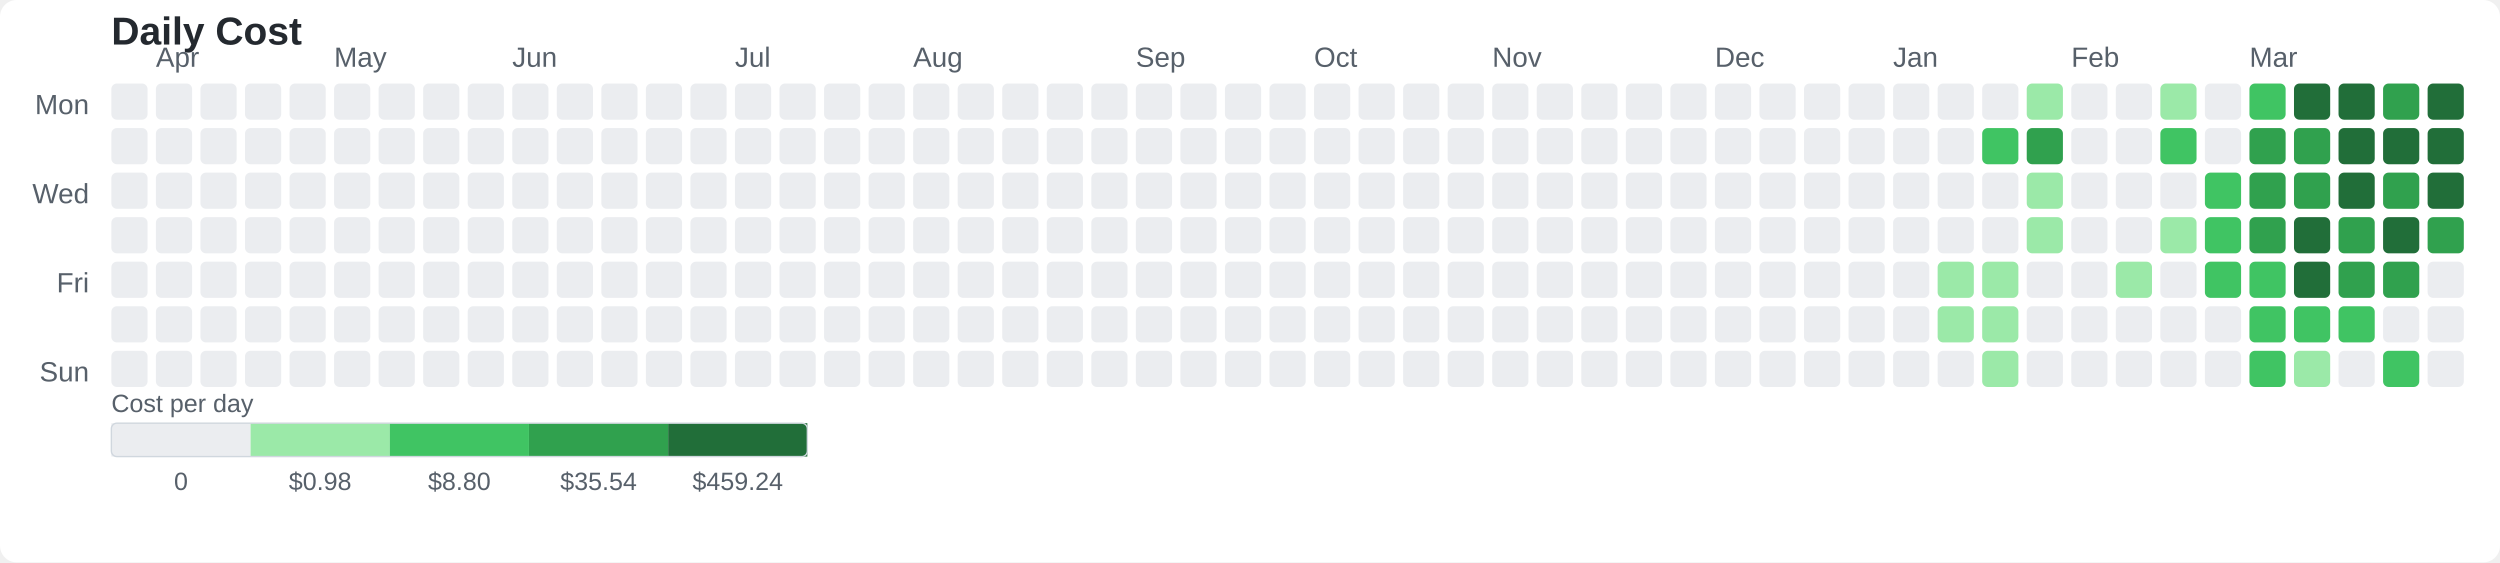
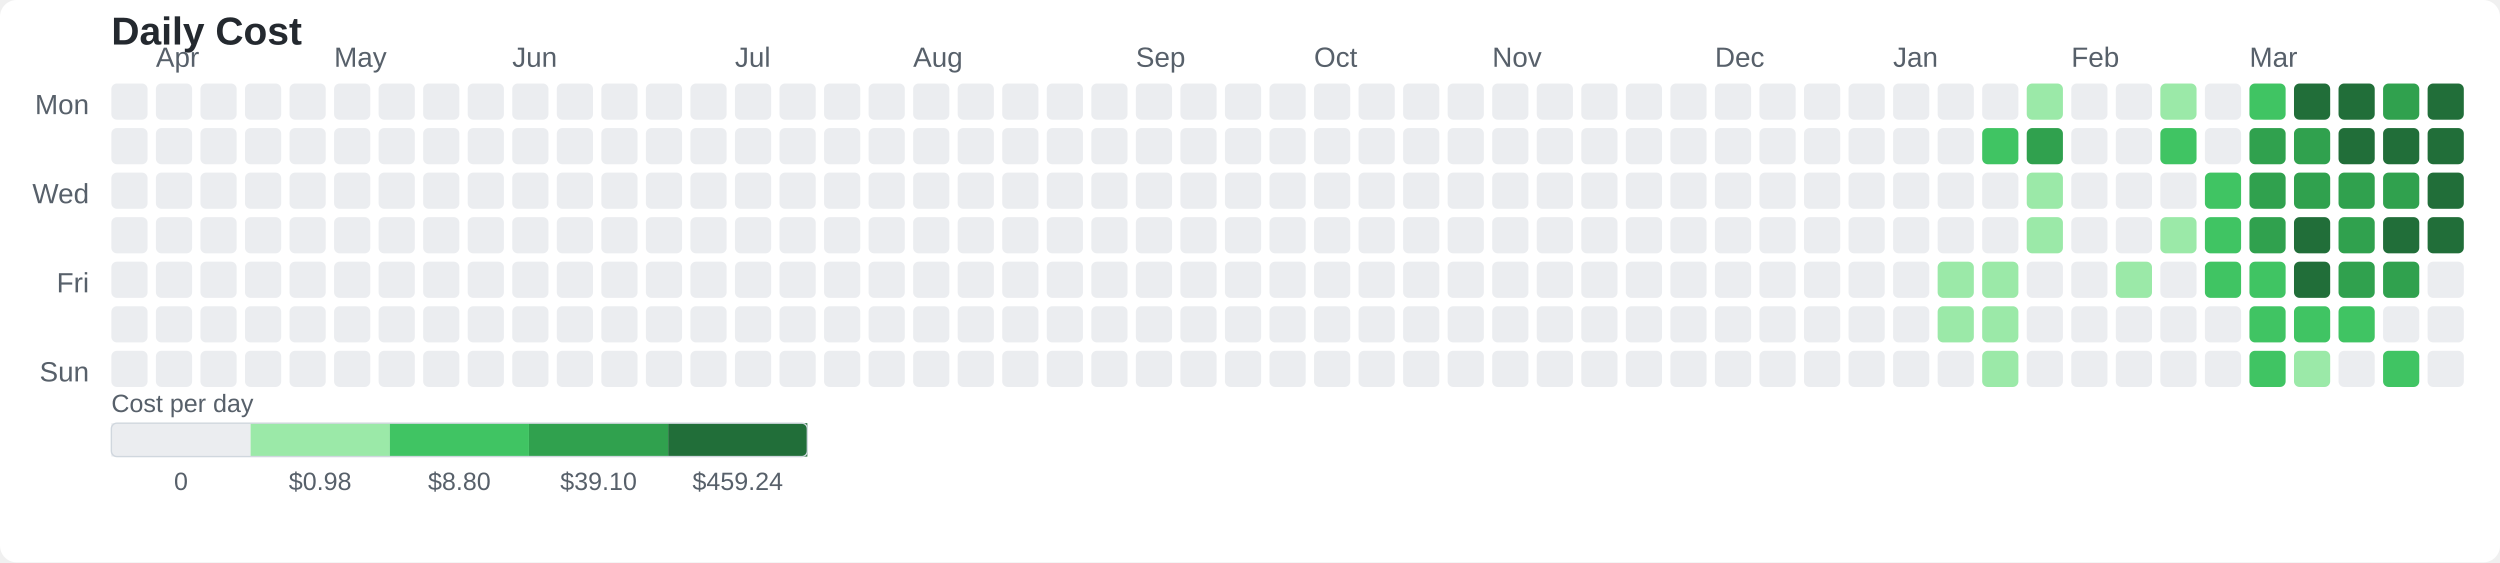
<svg xmlns="http://www.w3.org/2000/svg" width="898" height="202" viewBox="0 0 898 202">
  <rect width="898" height="202" fill="#ffffff" rx="6" />
  <text x="40" y="16" font-family="Arial, sans-serif" font-size="14" fill="#24292f" font-weight="bold">Daily Cost</text>
  <text x="32" y="41" font-family="Arial, sans-serif" font-size="10" fill="#57606a" text-anchor="end">Mon</text>
  <text x="32" y="73" font-family="Arial, sans-serif" font-size="10" fill="#57606a" text-anchor="end">Wed</text>
  <text x="32" y="105" font-family="Arial, sans-serif" font-size="10" fill="#57606a" text-anchor="end">Fri</text>
  <text x="32" y="137" font-family="Arial, sans-serif" font-size="10" fill="#57606a" text-anchor="end">Sun</text>
  <text x="56" y="24" font-family="Arial, sans-serif" font-size="10" fill="#57606a">Apr</text>
  <text x="120" y="24" font-family="Arial, sans-serif" font-size="10" fill="#57606a">May</text>
  <text x="184" y="24" font-family="Arial, sans-serif" font-size="10" fill="#57606a">Jun</text>
  <text x="264" y="24" font-family="Arial, sans-serif" font-size="10" fill="#57606a">Jul</text>
  <text x="328" y="24" font-family="Arial, sans-serif" font-size="10" fill="#57606a">Aug</text>
  <text x="408" y="24" font-family="Arial, sans-serif" font-size="10" fill="#57606a">Sep</text>
  <text x="472" y="24" font-family="Arial, sans-serif" font-size="10" fill="#57606a">Oct</text>
  <text x="536" y="24" font-family="Arial, sans-serif" font-size="10" fill="#57606a">Nov</text>
  <text x="616" y="24" font-family="Arial, sans-serif" font-size="10" fill="#57606a">Dec</text>
  <text x="680" y="24" font-family="Arial, sans-serif" font-size="10" fill="#57606a">Jan</text>
  <text x="744" y="24" font-family="Arial, sans-serif" font-size="10" fill="#57606a">Feb</text>
  <text x="808" y="24" font-family="Arial, sans-serif" font-size="10" fill="#57606a">Mar</text>
  <rect x="40" y="30" width="13" height="13" rx="2" ry="2" fill="#ebedf0" />
  <rect x="40" y="46" width="13" height="13" rx="2" ry="2" fill="#ebedf0" />
  <rect x="40" y="62" width="13" height="13" rx="2" ry="2" fill="#ebedf0" />
  <rect x="40" y="78" width="13" height="13" rx="2" ry="2" fill="#ebedf0">
    </rect>
  <rect x="40" y="94" width="13" height="13" rx="2" ry="2" fill="#ebedf0">
    </rect>
  <rect x="40" y="110" width="13" height="13" rx="2" ry="2" fill="#ebedf0">
    </rect>
  <rect x="40" y="126" width="13" height="13" rx="2" ry="2" fill="#ebedf0">
    </rect>
  <rect x="56" y="30" width="13" height="13" rx="2" ry="2" fill="#ebedf0">
    </rect>
  <rect x="56" y="46" width="13" height="13" rx="2" ry="2" fill="#ebedf0">
    </rect>
  <rect x="56" y="62" width="13" height="13" rx="2" ry="2" fill="#ebedf0">
    </rect>
  <rect x="56" y="78" width="13" height="13" rx="2" ry="2" fill="#ebedf0">
    </rect>
  <rect x="56" y="94" width="13" height="13" rx="2" ry="2" fill="#ebedf0">
    </rect>
  <rect x="56" y="110" width="13" height="13" rx="2" ry="2" fill="#ebedf0">
    </rect>
  <rect x="56" y="126" width="13" height="13" rx="2" ry="2" fill="#ebedf0">
    </rect>
  <rect x="72" y="30" width="13" height="13" rx="2" ry="2" fill="#ebedf0">
    </rect>
  <rect x="72" y="46" width="13" height="13" rx="2" ry="2" fill="#ebedf0">
    </rect>
  <rect x="72" y="62" width="13" height="13" rx="2" ry="2" fill="#ebedf0">
    </rect>
  <rect x="72" y="78" width="13" height="13" rx="2" ry="2" fill="#ebedf0">
    </rect>
  <rect x="72" y="94" width="13" height="13" rx="2" ry="2" fill="#ebedf0">
    </rect>
  <rect x="72" y="110" width="13" height="13" rx="2" ry="2" fill="#ebedf0">
    </rect>
  <rect x="72" y="126" width="13" height="13" rx="2" ry="2" fill="#ebedf0">
    </rect>
  <rect x="88" y="30" width="13" height="13" rx="2" ry="2" fill="#ebedf0">
    </rect>
  <rect x="88" y="46" width="13" height="13" rx="2" ry="2" fill="#ebedf0">
    </rect>
  <rect x="88" y="62" width="13" height="13" rx="2" ry="2" fill="#ebedf0">
    </rect>
  <rect x="88" y="78" width="13" height="13" rx="2" ry="2" fill="#ebedf0">
    </rect>
  <rect x="88" y="94" width="13" height="13" rx="2" ry="2" fill="#ebedf0">
    </rect>
  <rect x="88" y="110" width="13" height="13" rx="2" ry="2" fill="#ebedf0">
    </rect>
  <rect x="88" y="126" width="13" height="13" rx="2" ry="2" fill="#ebedf0">
    </rect>
  <rect x="104" y="30" width="13" height="13" rx="2" ry="2" fill="#ebedf0">
    </rect>
  <rect x="104" y="46" width="13" height="13" rx="2" ry="2" fill="#ebedf0">
    </rect>
  <rect x="104" y="62" width="13" height="13" rx="2" ry="2" fill="#ebedf0">
    </rect>
  <rect x="104" y="78" width="13" height="13" rx="2" ry="2" fill="#ebedf0">
    </rect>
  <rect x="104" y="94" width="13" height="13" rx="2" ry="2" fill="#ebedf0">
    </rect>
  <rect x="104" y="110" width="13" height="13" rx="2" ry="2" fill="#ebedf0">
    </rect>
  <rect x="104" y="126" width="13" height="13" rx="2" ry="2" fill="#ebedf0">
    </rect>
  <rect x="120" y="30" width="13" height="13" rx="2" ry="2" fill="#ebedf0">
    </rect>
  <rect x="120" y="46" width="13" height="13" rx="2" ry="2" fill="#ebedf0">
    </rect>
  <rect x="120" y="62" width="13" height="13" rx="2" ry="2" fill="#ebedf0">
    </rect>
  <rect x="120" y="78" width="13" height="13" rx="2" ry="2" fill="#ebedf0">
    </rect>
  <rect x="120" y="94" width="13" height="13" rx="2" ry="2" fill="#ebedf0">
    </rect>
  <rect x="120" y="110" width="13" height="13" rx="2" ry="2" fill="#ebedf0">
    </rect>
  <rect x="120" y="126" width="13" height="13" rx="2" ry="2" fill="#ebedf0">
    </rect>
  <rect x="136" y="30" width="13" height="13" rx="2" ry="2" fill="#ebedf0">
    </rect>
  <rect x="136" y="46" width="13" height="13" rx="2" ry="2" fill="#ebedf0">
    </rect>
  <rect x="136" y="62" width="13" height="13" rx="2" ry="2" fill="#ebedf0">
    </rect>
  <rect x="136" y="78" width="13" height="13" rx="2" ry="2" fill="#ebedf0">
    </rect>
  <rect x="136" y="94" width="13" height="13" rx="2" ry="2" fill="#ebedf0">
    </rect>
  <rect x="136" y="110" width="13" height="13" rx="2" ry="2" fill="#ebedf0">
    </rect>
  <rect x="136" y="126" width="13" height="13" rx="2" ry="2" fill="#ebedf0">
    </rect>
  <rect x="152" y="30" width="13" height="13" rx="2" ry="2" fill="#ebedf0">
    </rect>
  <rect x="152" y="46" width="13" height="13" rx="2" ry="2" fill="#ebedf0">
    </rect>
  <rect x="152" y="62" width="13" height="13" rx="2" ry="2" fill="#ebedf0">
    </rect>
  <rect x="152" y="78" width="13" height="13" rx="2" ry="2" fill="#ebedf0">
    </rect>
  <rect x="152" y="94" width="13" height="13" rx="2" ry="2" fill="#ebedf0">
    </rect>
  <rect x="152" y="110" width="13" height="13" rx="2" ry="2" fill="#ebedf0">
    </rect>
  <rect x="152" y="126" width="13" height="13" rx="2" ry="2" fill="#ebedf0">
    </rect>
  <rect x="168" y="30" width="13" height="13" rx="2" ry="2" fill="#ebedf0">
    </rect>
  <rect x="168" y="46" width="13" height="13" rx="2" ry="2" fill="#ebedf0">
    </rect>
  <rect x="168" y="62" width="13" height="13" rx="2" ry="2" fill="#ebedf0">
    </rect>
  <rect x="168" y="78" width="13" height="13" rx="2" ry="2" fill="#ebedf0">
    </rect>
  <rect x="168" y="94" width="13" height="13" rx="2" ry="2" fill="#ebedf0">
    </rect>
  <rect x="168" y="110" width="13" height="13" rx="2" ry="2" fill="#ebedf0">
    </rect>
  <rect x="168" y="126" width="13" height="13" rx="2" ry="2" fill="#ebedf0">
    </rect>
  <rect x="184" y="30" width="13" height="13" rx="2" ry="2" fill="#ebedf0">
    </rect>
  <rect x="184" y="46" width="13" height="13" rx="2" ry="2" fill="#ebedf0">
    </rect>
  <rect x="184" y="62" width="13" height="13" rx="2" ry="2" fill="#ebedf0">
    </rect>
  <rect x="184" y="78" width="13" height="13" rx="2" ry="2" fill="#ebedf0">
    </rect>
  <rect x="184" y="94" width="13" height="13" rx="2" ry="2" fill="#ebedf0">
    </rect>
  <rect x="184" y="110" width="13" height="13" rx="2" ry="2" fill="#ebedf0">
    </rect>
  <rect x="184" y="126" width="13" height="13" rx="2" ry="2" fill="#ebedf0">
    </rect>
  <rect x="200" y="30" width="13" height="13" rx="2" ry="2" fill="#ebedf0">
    </rect>
  <rect x="200" y="46" width="13" height="13" rx="2" ry="2" fill="#ebedf0">
    </rect>
  <rect x="200" y="62" width="13" height="13" rx="2" ry="2" fill="#ebedf0">
    </rect>
  <rect x="200" y="78" width="13" height="13" rx="2" ry="2" fill="#ebedf0">
    </rect>
  <rect x="200" y="94" width="13" height="13" rx="2" ry="2" fill="#ebedf0">
    </rect>
  <rect x="200" y="110" width="13" height="13" rx="2" ry="2" fill="#ebedf0">
    </rect>
  <rect x="200" y="126" width="13" height="13" rx="2" ry="2" fill="#ebedf0">
    </rect>
  <rect x="216" y="30" width="13" height="13" rx="2" ry="2" fill="#ebedf0">
    </rect>
  <rect x="216" y="46" width="13" height="13" rx="2" ry="2" fill="#ebedf0">
    </rect>
  <rect x="216" y="62" width="13" height="13" rx="2" ry="2" fill="#ebedf0">
    </rect>
  <rect x="216" y="78" width="13" height="13" rx="2" ry="2" fill="#ebedf0">
    </rect>
  <rect x="216" y="94" width="13" height="13" rx="2" ry="2" fill="#ebedf0">
    </rect>
  <rect x="216" y="110" width="13" height="13" rx="2" ry="2" fill="#ebedf0">
    </rect>
  <rect x="216" y="126" width="13" height="13" rx="2" ry="2" fill="#ebedf0">
    </rect>
  <rect x="232" y="30" width="13" height="13" rx="2" ry="2" fill="#ebedf0">
    </rect>
  <rect x="232" y="46" width="13" height="13" rx="2" ry="2" fill="#ebedf0">
    </rect>
  <rect x="232" y="62" width="13" height="13" rx="2" ry="2" fill="#ebedf0">
    </rect>
  <rect x="232" y="78" width="13" height="13" rx="2" ry="2" fill="#ebedf0">
    </rect>
  <rect x="232" y="94" width="13" height="13" rx="2" ry="2" fill="#ebedf0">
    </rect>
  <rect x="232" y="110" width="13" height="13" rx="2" ry="2" fill="#ebedf0">
    </rect>
  <rect x="232" y="126" width="13" height="13" rx="2" ry="2" fill="#ebedf0">
    </rect>
  <rect x="248" y="30" width="13" height="13" rx="2" ry="2" fill="#ebedf0">
    </rect>
  <rect x="248" y="46" width="13" height="13" rx="2" ry="2" fill="#ebedf0">
    </rect>
  <rect x="248" y="62" width="13" height="13" rx="2" ry="2" fill="#ebedf0">
    </rect>
  <rect x="248" y="78" width="13" height="13" rx="2" ry="2" fill="#ebedf0">
    </rect>
  <rect x="248" y="94" width="13" height="13" rx="2" ry="2" fill="#ebedf0">
    </rect>
  <rect x="248" y="110" width="13" height="13" rx="2" ry="2" fill="#ebedf0">
    </rect>
  <rect x="248" y="126" width="13" height="13" rx="2" ry="2" fill="#ebedf0">
    </rect>
  <rect x="264" y="30" width="13" height="13" rx="2" ry="2" fill="#ebedf0">
    </rect>
  <rect x="264" y="46" width="13" height="13" rx="2" ry="2" fill="#ebedf0">
    </rect>
  <rect x="264" y="62" width="13" height="13" rx="2" ry="2" fill="#ebedf0">
    </rect>
  <rect x="264" y="78" width="13" height="13" rx="2" ry="2" fill="#ebedf0">
    </rect>
  <rect x="264" y="94" width="13" height="13" rx="2" ry="2" fill="#ebedf0">
    </rect>
  <rect x="264" y="110" width="13" height="13" rx="2" ry="2" fill="#ebedf0">
    </rect>
  <rect x="264" y="126" width="13" height="13" rx="2" ry="2" fill="#ebedf0">
    </rect>
  <rect x="280" y="30" width="13" height="13" rx="2" ry="2" fill="#ebedf0">
    </rect>
  <rect x="280" y="46" width="13" height="13" rx="2" ry="2" fill="#ebedf0">
    </rect>
  <rect x="280" y="62" width="13" height="13" rx="2" ry="2" fill="#ebedf0">
    </rect>
  <rect x="280" y="78" width="13" height="13" rx="2" ry="2" fill="#ebedf0">
    </rect>
  <rect x="280" y="94" width="13" height="13" rx="2" ry="2" fill="#ebedf0">
    </rect>
  <rect x="280" y="110" width="13" height="13" rx="2" ry="2" fill="#ebedf0">
    </rect>
  <rect x="280" y="126" width="13" height="13" rx="2" ry="2" fill="#ebedf0">
    </rect>
  <rect x="296" y="30" width="13" height="13" rx="2" ry="2" fill="#ebedf0">
    </rect>
  <rect x="296" y="46" width="13" height="13" rx="2" ry="2" fill="#ebedf0">
    </rect>
  <rect x="296" y="62" width="13" height="13" rx="2" ry="2" fill="#ebedf0">
    </rect>
  <rect x="296" y="78" width="13" height="13" rx="2" ry="2" fill="#ebedf0">
    </rect>
  <rect x="296" y="94" width="13" height="13" rx="2" ry="2" fill="#ebedf0">
    </rect>
  <rect x="296" y="110" width="13" height="13" rx="2" ry="2" fill="#ebedf0">
    </rect>
  <rect x="296" y="126" width="13" height="13" rx="2" ry="2" fill="#ebedf0">
    </rect>
  <rect x="312" y="30" width="13" height="13" rx="2" ry="2" fill="#ebedf0">
    </rect>
  <rect x="312" y="46" width="13" height="13" rx="2" ry="2" fill="#ebedf0">
    </rect>
  <rect x="312" y="62" width="13" height="13" rx="2" ry="2" fill="#ebedf0">
    </rect>
  <rect x="312" y="78" width="13" height="13" rx="2" ry="2" fill="#ebedf0">
    </rect>
  <rect x="312" y="94" width="13" height="13" rx="2" ry="2" fill="#ebedf0">
    </rect>
  <rect x="312" y="110" width="13" height="13" rx="2" ry="2" fill="#ebedf0">
    </rect>
  <rect x="312" y="126" width="13" height="13" rx="2" ry="2" fill="#ebedf0">
    </rect>
  <rect x="328" y="30" width="13" height="13" rx="2" ry="2" fill="#ebedf0">
    </rect>
  <rect x="328" y="46" width="13" height="13" rx="2" ry="2" fill="#ebedf0">
    </rect>
  <rect x="328" y="62" width="13" height="13" rx="2" ry="2" fill="#ebedf0">
    </rect>
  <rect x="328" y="78" width="13" height="13" rx="2" ry="2" fill="#ebedf0">
    </rect>
  <rect x="328" y="94" width="13" height="13" rx="2" ry="2" fill="#ebedf0">
    </rect>
  <rect x="328" y="110" width="13" height="13" rx="2" ry="2" fill="#ebedf0">
    </rect>
  <rect x="328" y="126" width="13" height="13" rx="2" ry="2" fill="#ebedf0">
    </rect>
  <rect x="344" y="30" width="13" height="13" rx="2" ry="2" fill="#ebedf0">
    </rect>
  <rect x="344" y="46" width="13" height="13" rx="2" ry="2" fill="#ebedf0">
    </rect>
  <rect x="344" y="62" width="13" height="13" rx="2" ry="2" fill="#ebedf0">
    </rect>
  <rect x="344" y="78" width="13" height="13" rx="2" ry="2" fill="#ebedf0">
    </rect>
  <rect x="344" y="94" width="13" height="13" rx="2" ry="2" fill="#ebedf0">
    </rect>
  <rect x="344" y="110" width="13" height="13" rx="2" ry="2" fill="#ebedf0">
    </rect>
  <rect x="344" y="126" width="13" height="13" rx="2" ry="2" fill="#ebedf0">
    </rect>
  <rect x="360" y="30" width="13" height="13" rx="2" ry="2" fill="#ebedf0">
    </rect>
  <rect x="360" y="46" width="13" height="13" rx="2" ry="2" fill="#ebedf0">
    </rect>
  <rect x="360" y="62" width="13" height="13" rx="2" ry="2" fill="#ebedf0">
    </rect>
  <rect x="360" y="78" width="13" height="13" rx="2" ry="2" fill="#ebedf0">
    </rect>
  <rect x="360" y="94" width="13" height="13" rx="2" ry="2" fill="#ebedf0">
    </rect>
  <rect x="360" y="110" width="13" height="13" rx="2" ry="2" fill="#ebedf0">
    </rect>
  <rect x="360" y="126" width="13" height="13" rx="2" ry="2" fill="#ebedf0">
    </rect>
  <rect x="376" y="30" width="13" height="13" rx="2" ry="2" fill="#ebedf0">
    </rect>
  <rect x="376" y="46" width="13" height="13" rx="2" ry="2" fill="#ebedf0">
    </rect>
  <rect x="376" y="62" width="13" height="13" rx="2" ry="2" fill="#ebedf0">
    </rect>
  <rect x="376" y="78" width="13" height="13" rx="2" ry="2" fill="#ebedf0">
    </rect>
  <rect x="376" y="94" width="13" height="13" rx="2" ry="2" fill="#ebedf0">
    </rect>
  <rect x="376" y="110" width="13" height="13" rx="2" ry="2" fill="#ebedf0">
    </rect>
  <rect x="376" y="126" width="13" height="13" rx="2" ry="2" fill="#ebedf0">
    </rect>
  <rect x="392" y="30" width="13" height="13" rx="2" ry="2" fill="#ebedf0">
    </rect>
  <rect x="392" y="46" width="13" height="13" rx="2" ry="2" fill="#ebedf0">
    </rect>
  <rect x="392" y="62" width="13" height="13" rx="2" ry="2" fill="#ebedf0">
    </rect>
  <rect x="392" y="78" width="13" height="13" rx="2" ry="2" fill="#ebedf0">
    </rect>
  <rect x="392" y="94" width="13" height="13" rx="2" ry="2" fill="#ebedf0">
    </rect>
  <rect x="392" y="110" width="13" height="13" rx="2" ry="2" fill="#ebedf0">
    </rect>
  <rect x="392" y="126" width="13" height="13" rx="2" ry="2" fill="#ebedf0">
    </rect>
  <rect x="408" y="30" width="13" height="13" rx="2" ry="2" fill="#ebedf0">
    </rect>
  <rect x="408" y="46" width="13" height="13" rx="2" ry="2" fill="#ebedf0">
    </rect>
  <rect x="408" y="62" width="13" height="13" rx="2" ry="2" fill="#ebedf0">
    </rect>
  <rect x="408" y="78" width="13" height="13" rx="2" ry="2" fill="#ebedf0">
    </rect>
  <rect x="408" y="94" width="13" height="13" rx="2" ry="2" fill="#ebedf0">
    </rect>
  <rect x="408" y="110" width="13" height="13" rx="2" ry="2" fill="#ebedf0">
    </rect>
  <rect x="408" y="126" width="13" height="13" rx="2" ry="2" fill="#ebedf0">
    </rect>
  <rect x="424" y="30" width="13" height="13" rx="2" ry="2" fill="#ebedf0">
    </rect>
  <rect x="424" y="46" width="13" height="13" rx="2" ry="2" fill="#ebedf0">
    </rect>
  <rect x="424" y="62" width="13" height="13" rx="2" ry="2" fill="#ebedf0">
    </rect>
  <rect x="424" y="78" width="13" height="13" rx="2" ry="2" fill="#ebedf0">
    </rect>
  <rect x="424" y="94" width="13" height="13" rx="2" ry="2" fill="#ebedf0">
    </rect>
  <rect x="424" y="110" width="13" height="13" rx="2" ry="2" fill="#ebedf0">
    </rect>
  <rect x="424" y="126" width="13" height="13" rx="2" ry="2" fill="#ebedf0">
    </rect>
  <rect x="440" y="30" width="13" height="13" rx="2" ry="2" fill="#ebedf0">
    </rect>
  <rect x="440" y="46" width="13" height="13" rx="2" ry="2" fill="#ebedf0">
    </rect>
  <rect x="440" y="62" width="13" height="13" rx="2" ry="2" fill="#ebedf0">
    </rect>
  <rect x="440" y="78" width="13" height="13" rx="2" ry="2" fill="#ebedf0">
    </rect>
  <rect x="440" y="94" width="13" height="13" rx="2" ry="2" fill="#ebedf0">
    </rect>
  <rect x="440" y="110" width="13" height="13" rx="2" ry="2" fill="#ebedf0">
    </rect>
  <rect x="440" y="126" width="13" height="13" rx="2" ry="2" fill="#ebedf0">
    </rect>
  <rect x="456" y="30" width="13" height="13" rx="2" ry="2" fill="#ebedf0">
    </rect>
  <rect x="456" y="46" width="13" height="13" rx="2" ry="2" fill="#ebedf0">
    </rect>
  <rect x="456" y="62" width="13" height="13" rx="2" ry="2" fill="#ebedf0">
    </rect>
  <rect x="456" y="78" width="13" height="13" rx="2" ry="2" fill="#ebedf0">
    </rect>
  <rect x="456" y="94" width="13" height="13" rx="2" ry="2" fill="#ebedf0">
    </rect>
  <rect x="456" y="110" width="13" height="13" rx="2" ry="2" fill="#ebedf0">
    </rect>
  <rect x="456" y="126" width="13" height="13" rx="2" ry="2" fill="#ebedf0">
    </rect>
  <rect x="472" y="30" width="13" height="13" rx="2" ry="2" fill="#ebedf0">
    </rect>
  <rect x="472" y="46" width="13" height="13" rx="2" ry="2" fill="#ebedf0">
    </rect>
  <rect x="472" y="62" width="13" height="13" rx="2" ry="2" fill="#ebedf0">
    </rect>
  <rect x="472" y="78" width="13" height="13" rx="2" ry="2" fill="#ebedf0">
    </rect>
  <rect x="472" y="94" width="13" height="13" rx="2" ry="2" fill="#ebedf0">
    </rect>
  <rect x="472" y="110" width="13" height="13" rx="2" ry="2" fill="#ebedf0">
    </rect>
  <rect x="472" y="126" width="13" height="13" rx="2" ry="2" fill="#ebedf0">
    </rect>
  <rect x="488" y="30" width="13" height="13" rx="2" ry="2" fill="#ebedf0">
    </rect>
  <rect x="488" y="46" width="13" height="13" rx="2" ry="2" fill="#ebedf0">
    </rect>
  <rect x="488" y="62" width="13" height="13" rx="2" ry="2" fill="#ebedf0">
    </rect>
  <rect x="488" y="78" width="13" height="13" rx="2" ry="2" fill="#ebedf0">
    </rect>
  <rect x="488" y="94" width="13" height="13" rx="2" ry="2" fill="#ebedf0">
    </rect>
  <rect x="488" y="110" width="13" height="13" rx="2" ry="2" fill="#ebedf0">
    </rect>
  <rect x="488" y="126" width="13" height="13" rx="2" ry="2" fill="#ebedf0">
    </rect>
  <rect x="504" y="30" width="13" height="13" rx="2" ry="2" fill="#ebedf0">
    </rect>
  <rect x="504" y="46" width="13" height="13" rx="2" ry="2" fill="#ebedf0">
    </rect>
  <rect x="504" y="62" width="13" height="13" rx="2" ry="2" fill="#ebedf0">
    </rect>
  <rect x="504" y="78" width="13" height="13" rx="2" ry="2" fill="#ebedf0">
    </rect>
  <rect x="504" y="94" width="13" height="13" rx="2" ry="2" fill="#ebedf0">
    </rect>
  <rect x="504" y="110" width="13" height="13" rx="2" ry="2" fill="#ebedf0">
    </rect>
  <rect x="504" y="126" width="13" height="13" rx="2" ry="2" fill="#ebedf0">
    </rect>
  <rect x="520" y="30" width="13" height="13" rx="2" ry="2" fill="#ebedf0">
    </rect>
  <rect x="520" y="46" width="13" height="13" rx="2" ry="2" fill="#ebedf0">
    </rect>
  <rect x="520" y="62" width="13" height="13" rx="2" ry="2" fill="#ebedf0">
    </rect>
  <rect x="520" y="78" width="13" height="13" rx="2" ry="2" fill="#ebedf0">
    </rect>
  <rect x="520" y="94" width="13" height="13" rx="2" ry="2" fill="#ebedf0">
    </rect>
  <rect x="520" y="110" width="13" height="13" rx="2" ry="2" fill="#ebedf0">
    </rect>
  <rect x="520" y="126" width="13" height="13" rx="2" ry="2" fill="#ebedf0">
    </rect>
  <rect x="536" y="30" width="13" height="13" rx="2" ry="2" fill="#ebedf0">
    </rect>
  <rect x="536" y="46" width="13" height="13" rx="2" ry="2" fill="#ebedf0">
    </rect>
  <rect x="536" y="62" width="13" height="13" rx="2" ry="2" fill="#ebedf0">
    </rect>
  <rect x="536" y="78" width="13" height="13" rx="2" ry="2" fill="#ebedf0">
    </rect>
  <rect x="536" y="94" width="13" height="13" rx="2" ry="2" fill="#ebedf0">
    </rect>
  <rect x="536" y="110" width="13" height="13" rx="2" ry="2" fill="#ebedf0">
    </rect>
  <rect x="536" y="126" width="13" height="13" rx="2" ry="2" fill="#ebedf0">
    </rect>
  <rect x="552" y="30" width="13" height="13" rx="2" ry="2" fill="#ebedf0">
    </rect>
  <rect x="552" y="46" width="13" height="13" rx="2" ry="2" fill="#ebedf0">
    </rect>
  <rect x="552" y="62" width="13" height="13" rx="2" ry="2" fill="#ebedf0">
    </rect>
  <rect x="552" y="78" width="13" height="13" rx="2" ry="2" fill="#ebedf0">
    </rect>
  <rect x="552" y="94" width="13" height="13" rx="2" ry="2" fill="#ebedf0">
    </rect>
  <rect x="552" y="110" width="13" height="13" rx="2" ry="2" fill="#ebedf0">
    </rect>
  <rect x="552" y="126" width="13" height="13" rx="2" ry="2" fill="#ebedf0">
    </rect>
  <rect x="568" y="30" width="13" height="13" rx="2" ry="2" fill="#ebedf0">
    </rect>
  <rect x="568" y="46" width="13" height="13" rx="2" ry="2" fill="#ebedf0">
    </rect>
  <rect x="568" y="62" width="13" height="13" rx="2" ry="2" fill="#ebedf0">
    </rect>
  <rect x="568" y="78" width="13" height="13" rx="2" ry="2" fill="#ebedf0">
    </rect>
  <rect x="568" y="94" width="13" height="13" rx="2" ry="2" fill="#ebedf0">
    </rect>
  <rect x="568" y="110" width="13" height="13" rx="2" ry="2" fill="#ebedf0">
    </rect>
  <rect x="568" y="126" width="13" height="13" rx="2" ry="2" fill="#ebedf0">
    </rect>
  <rect x="584" y="30" width="13" height="13" rx="2" ry="2" fill="#ebedf0">
    </rect>
  <rect x="584" y="46" width="13" height="13" rx="2" ry="2" fill="#ebedf0">
    </rect>
  <rect x="584" y="62" width="13" height="13" rx="2" ry="2" fill="#ebedf0">
    </rect>
  <rect x="584" y="78" width="13" height="13" rx="2" ry="2" fill="#ebedf0">
    </rect>
  <rect x="584" y="94" width="13" height="13" rx="2" ry="2" fill="#ebedf0">
    </rect>
  <rect x="584" y="110" width="13" height="13" rx="2" ry="2" fill="#ebedf0">
    </rect>
  <rect x="584" y="126" width="13" height="13" rx="2" ry="2" fill="#ebedf0">
    </rect>
  <rect x="600" y="30" width="13" height="13" rx="2" ry="2" fill="#ebedf0">
    </rect>
  <rect x="600" y="46" width="13" height="13" rx="2" ry="2" fill="#ebedf0">
    </rect>
  <rect x="600" y="62" width="13" height="13" rx="2" ry="2" fill="#ebedf0">
    </rect>
  <rect x="600" y="78" width="13" height="13" rx="2" ry="2" fill="#ebedf0">
    </rect>
  <rect x="600" y="94" width="13" height="13" rx="2" ry="2" fill="#ebedf0">
    </rect>
  <rect x="600" y="110" width="13" height="13" rx="2" ry="2" fill="#ebedf0">
    </rect>
  <rect x="600" y="126" width="13" height="13" rx="2" ry="2" fill="#ebedf0">
    </rect>
  <rect x="616" y="30" width="13" height="13" rx="2" ry="2" fill="#ebedf0">
    </rect>
  <rect x="616" y="46" width="13" height="13" rx="2" ry="2" fill="#ebedf0">
    </rect>
  <rect x="616" y="62" width="13" height="13" rx="2" ry="2" fill="#ebedf0">
    </rect>
  <rect x="616" y="78" width="13" height="13" rx="2" ry="2" fill="#ebedf0">
    </rect>
  <rect x="616" y="94" width="13" height="13" rx="2" ry="2" fill="#ebedf0">
    </rect>
  <rect x="616" y="110" width="13" height="13" rx="2" ry="2" fill="#ebedf0">
    </rect>
  <rect x="616" y="126" width="13" height="13" rx="2" ry="2" fill="#ebedf0">
    </rect>
  <rect x="632" y="30" width="13" height="13" rx="2" ry="2" fill="#ebedf0">
    </rect>
  <rect x="632" y="46" width="13" height="13" rx="2" ry="2" fill="#ebedf0">
    </rect>
  <rect x="632" y="62" width="13" height="13" rx="2" ry="2" fill="#ebedf0">
    </rect>
  <rect x="632" y="78" width="13" height="13" rx="2" ry="2" fill="#ebedf0">
    </rect>
  <rect x="632" y="94" width="13" height="13" rx="2" ry="2" fill="#ebedf0">
    </rect>
  <rect x="632" y="110" width="13" height="13" rx="2" ry="2" fill="#ebedf0">
    </rect>
  <rect x="632" y="126" width="13" height="13" rx="2" ry="2" fill="#ebedf0">
    </rect>
  <rect x="648" y="30" width="13" height="13" rx="2" ry="2" fill="#ebedf0">
    </rect>
  <rect x="648" y="46" width="13" height="13" rx="2" ry="2" fill="#ebedf0">
    </rect>
  <rect x="648" y="62" width="13" height="13" rx="2" ry="2" fill="#ebedf0">
    </rect>
  <rect x="648" y="78" width="13" height="13" rx="2" ry="2" fill="#ebedf0">
    </rect>
  <rect x="648" y="94" width="13" height="13" rx="2" ry="2" fill="#ebedf0">
    </rect>
  <rect x="648" y="110" width="13" height="13" rx="2" ry="2" fill="#ebedf0">
    </rect>
  <rect x="648" y="126" width="13" height="13" rx="2" ry="2" fill="#ebedf0">
    </rect>
  <rect x="664" y="30" width="13" height="13" rx="2" ry="2" fill="#ebedf0">
    </rect>
  <rect x="664" y="46" width="13" height="13" rx="2" ry="2" fill="#ebedf0">
    </rect>
  <rect x="664" y="62" width="13" height="13" rx="2" ry="2" fill="#ebedf0">
    </rect>
  <rect x="664" y="78" width="13" height="13" rx="2" ry="2" fill="#ebedf0">
    </rect>
  <rect x="664" y="94" width="13" height="13" rx="2" ry="2" fill="#ebedf0">
    </rect>
  <rect x="664" y="110" width="13" height="13" rx="2" ry="2" fill="#ebedf0">
    </rect>
  <rect x="664" y="126" width="13" height="13" rx="2" ry="2" fill="#ebedf0">
    </rect>
  <rect x="680" y="30" width="13" height="13" rx="2" ry="2" fill="#ebedf0">
    </rect>
  <rect x="680" y="46" width="13" height="13" rx="2" ry="2" fill="#ebedf0">
    </rect>
  <rect x="680" y="62" width="13" height="13" rx="2" ry="2" fill="#ebedf0">
    </rect>
  <rect x="680" y="78" width="13" height="13" rx="2" ry="2" fill="#ebedf0">
    </rect>
  <rect x="680" y="94" width="13" height="13" rx="2" ry="2" fill="#ebedf0">
    </rect>
  <rect x="680" y="110" width="13" height="13" rx="2" ry="2" fill="#ebedf0">
    </rect>
  <rect x="680" y="126" width="13" height="13" rx="2" ry="2" fill="#ebedf0">
    </rect>
  <rect x="696" y="30" width="13" height="13" rx="2" ry="2" fill="#ebedf0">
    </rect>
  <rect x="696" y="46" width="13" height="13" rx="2" ry="2" fill="#ebedf0">
    </rect>
  <rect x="696" y="62" width="13" height="13" rx="2" ry="2" fill="#ebedf0">
    </rect>
  <rect x="696" y="78" width="13" height="13" rx="2" ry="2" fill="#ebedf0">
    </rect>
  <rect x="696" y="94" width="13" height="13" rx="2" ry="2" fill="#9be9a8">
    </rect>
  <rect x="696" y="110" width="13" height="13" rx="2" ry="2" fill="#9be9a8">
    </rect>
  <rect x="696" y="126" width="13" height="13" rx="2" ry="2" fill="#ebedf0">
    </rect>
  <rect x="712" y="30" width="13" height="13" rx="2" ry="2" fill="#ebedf0">
    </rect>
  <rect x="712" y="46" width="13" height="13" rx="2" ry="2" fill="#40c463">
    </rect>
  <rect x="712" y="62" width="13" height="13" rx="2" ry="2" fill="#ebedf0">
    </rect>
  <rect x="712" y="78" width="13" height="13" rx="2" ry="2" fill="#ebedf0">
    </rect>
  <rect x="712" y="94" width="13" height="13" rx="2" ry="2" fill="#9be9a8">
    </rect>
  <rect x="712" y="110" width="13" height="13" rx="2" ry="2" fill="#9be9a8">
    </rect>
  <rect x="712" y="126" width="13" height="13" rx="2" ry="2" fill="#9be9a8">
    </rect>
  <rect x="728" y="30" width="13" height="13" rx="2" ry="2" fill="#9be9a8">
    </rect>
  <rect x="728" y="46" width="13" height="13" rx="2" ry="2" fill="#30a14e">
    </rect>
  <rect x="728" y="62" width="13" height="13" rx="2" ry="2" fill="#9be9a8">
    </rect>
  <rect x="728" y="78" width="13" height="13" rx="2" ry="2" fill="#9be9a8">
    </rect>
  <rect x="728" y="94" width="13" height="13" rx="2" ry="2" fill="#ebedf0">
    </rect>
  <rect x="728" y="110" width="13" height="13" rx="2" ry="2" fill="#ebedf0">
    </rect>
  <rect x="728" y="126" width="13" height="13" rx="2" ry="2" fill="#ebedf0">
    </rect>
  <rect x="744" y="30" width="13" height="13" rx="2" ry="2" fill="#ebedf0">
    </rect>
  <rect x="744" y="46" width="13" height="13" rx="2" ry="2" fill="#ebedf0">
    </rect>
  <rect x="744" y="62" width="13" height="13" rx="2" ry="2" fill="#ebedf0">
    </rect>
  <rect x="744" y="78" width="13" height="13" rx="2" ry="2" fill="#ebedf0">
    </rect>
  <rect x="744" y="94" width="13" height="13" rx="2" ry="2" fill="#ebedf0">
    </rect>
  <rect x="744" y="110" width="13" height="13" rx="2" ry="2" fill="#ebedf0">
    </rect>
  <rect x="744" y="126" width="13" height="13" rx="2" ry="2" fill="#ebedf0">
    </rect>
  <rect x="760" y="30" width="13" height="13" rx="2" ry="2" fill="#ebedf0">
    </rect>
  <rect x="760" y="46" width="13" height="13" rx="2" ry="2" fill="#ebedf0">
    </rect>
  <rect x="760" y="62" width="13" height="13" rx="2" ry="2" fill="#ebedf0">
    </rect>
  <rect x="760" y="78" width="13" height="13" rx="2" ry="2" fill="#ebedf0">
    </rect>
  <rect x="760" y="94" width="13" height="13" rx="2" ry="2" fill="#9be9a8">
    </rect>
  <rect x="760" y="110" width="13" height="13" rx="2" ry="2" fill="#ebedf0">
    </rect>
  <rect x="760" y="126" width="13" height="13" rx="2" ry="2" fill="#ebedf0">
    </rect>
  <rect x="776" y="30" width="13" height="13" rx="2" ry="2" fill="#9be9a8">
    </rect>
  <rect x="776" y="46" width="13" height="13" rx="2" ry="2" fill="#40c463">
    </rect>
  <rect x="776" y="62" width="13" height="13" rx="2" ry="2" fill="#ebedf0">
    </rect>
  <rect x="776" y="78" width="13" height="13" rx="2" ry="2" fill="#9be9a8">
    </rect>
  <rect x="776" y="94" width="13" height="13" rx="2" ry="2" fill="#ebedf0">
    </rect>
  <rect x="776" y="110" width="13" height="13" rx="2" ry="2" fill="#ebedf0">
    </rect>
  <rect x="776" y="126" width="13" height="13" rx="2" ry="2" fill="#ebedf0">
    </rect>
  <rect x="792" y="30" width="13" height="13" rx="2" ry="2" fill="#ebedf0">
    </rect>
  <rect x="792" y="46" width="13" height="13" rx="2" ry="2" fill="#ebedf0">
    </rect>
  <rect x="792" y="62" width="13" height="13" rx="2" ry="2" fill="#40c463">
    </rect>
  <rect x="792" y="78" width="13" height="13" rx="2" ry="2" fill="#40c463">
    </rect>
  <rect x="792" y="94" width="13" height="13" rx="2" ry="2" fill="#40c463">
    </rect>
  <rect x="792" y="110" width="13" height="13" rx="2" ry="2" fill="#ebedf0">
    </rect>
  <rect x="792" y="126" width="13" height="13" rx="2" ry="2" fill="#ebedf0">
    </rect>
  <rect x="808" y="30" width="13" height="13" rx="2" ry="2" fill="#40c463">
    </rect>
  <rect x="808" y="46" width="13" height="13" rx="2" ry="2" fill="#30a14e">
    </rect>
  <rect x="808" y="62" width="13" height="13" rx="2" ry="2" fill="#30a14e">
    </rect>
  <rect x="808" y="78" width="13" height="13" rx="2" ry="2" fill="#30a14e">
    </rect>
  <rect x="808" y="94" width="13" height="13" rx="2" ry="2" fill="#40c463">
    </rect>
  <rect x="808" y="110" width="13" height="13" rx="2" ry="2" fill="#40c463">
    </rect>
  <rect x="808" y="126" width="13" height="13" rx="2" ry="2" fill="#40c463">
    </rect>
  <rect x="824" y="30" width="13" height="13" rx="2" ry="2" fill="#216e39">
    </rect>
  <rect x="824" y="46" width="13" height="13" rx="2" ry="2" fill="#30a14e">
    </rect>
  <rect x="824" y="62" width="13" height="13" rx="2" ry="2" fill="#30a14e">
    </rect>
  <rect x="824" y="78" width="13" height="13" rx="2" ry="2" fill="#216e39">
    </rect>
  <rect x="824" y="94" width="13" height="13" rx="2" ry="2" fill="#216e39">
    </rect>
  <rect x="824" y="110" width="13" height="13" rx="2" ry="2" fill="#40c463">
    </rect>
  <rect x="824" y="126" width="13" height="13" rx="2" ry="2" fill="#9be9a8">
    </rect>
  <rect x="840" y="30" width="13" height="13" rx="2" ry="2" fill="#216e39">
    </rect>
  <rect x="840" y="46" width="13" height="13" rx="2" ry="2" fill="#216e39">
    </rect>
-   <rect x="840" y="62" width="13" height="13" rx="2" ry="2" fill="#216e39">
+   <rect x="840" y="62" width="13" height="13" rx="2" ry="2" fill="#30a14e">
    </rect>
  <rect x="840" y="78" width="13" height="13" rx="2" ry="2" fill="#30a14e">
    </rect>
  <rect x="840" y="94" width="13" height="13" rx="2" ry="2" fill="#30a14e">
    </rect>
  <rect x="840" y="110" width="13" height="13" rx="2" ry="2" fill="#40c463">
    </rect>
  <rect x="840" y="126" width="13" height="13" rx="2" ry="2" fill="#ebedf0">
    </rect>
  <rect x="856" y="30" width="13" height="13" rx="2" ry="2" fill="#30a14e">
    </rect>
  <rect x="856" y="46" width="13" height="13" rx="2" ry="2" fill="#216e39">
    </rect>
  <rect x="856" y="62" width="13" height="13" rx="2" ry="2" fill="#30a14e">
    </rect>
  <rect x="856" y="78" width="13" height="13" rx="2" ry="2" fill="#216e39">
    </rect>
  <rect x="856" y="94" width="13" height="13" rx="2" ry="2" fill="#30a14e">
    </rect>
  <rect x="856" y="110" width="13" height="13" rx="2" ry="2" fill="#ebedf0">
    </rect>
  <rect x="856" y="126" width="13" height="13" rx="2" ry="2" fill="#40c463">
    </rect>
  <rect x="872" y="30" width="13" height="13" rx="2" ry="2" fill="#216e39">
    </rect>
  <rect x="872" y="46" width="13" height="13" rx="2" ry="2" fill="#216e39">
    </rect>
  <rect x="872" y="62" width="13" height="13" rx="2" ry="2" fill="#216e39">
    </rect>
-   <rect x="872" y="78" width="13" height="13" rx="2" ry="2" fill="#30a14e">
+   <rect x="872" y="78" width="13" height="13" rx="2" ry="2" fill="#216e39">
    </rect>
  <rect x="872" y="94" width="13" height="13" rx="2" ry="2" fill="#ebedf0" />
  <rect x="872" y="110" width="13" height="13" rx="2" ry="2" fill="#ebedf0" />
  <rect x="872" y="126" width="13" height="13" rx="2" ry="2" fill="#ebedf0" />
  <rect x="40" y="152" width="50" height="12" fill="#ebedf0" />
  <rect x="90" y="152" width="50" height="12" fill="#9be9a8" />
  <rect x="140" y="152" width="50" height="12" fill="#40c463" />
  <rect x="190" y="152" width="50" height="12" fill="#30a14e" />
  <rect x="240" y="152" width="50" height="12" fill="#216e39" />
  <rect x="40" y="152" width="250" height="12" fill="none" stroke="#d0d7de" stroke-width="0.5" rx="2" />
  <text x="65" y="176" font-family="Arial, sans-serif" font-size="9" fill="#57606a" text-anchor="middle">0</text>
  <text x="115" y="176" font-family="Arial, sans-serif" font-size="9" fill="#57606a" text-anchor="middle">$0.98</text>
  <text x="165" y="176" font-family="Arial, sans-serif" font-size="9" fill="#57606a" text-anchor="middle">$8.80</text>
-   <text x="215" y="176" font-family="Arial, sans-serif" font-size="9" fill="#57606a" text-anchor="middle">$35.54</text>
+   <text x="215" y="176" font-family="Arial, sans-serif" font-size="9" fill="#57606a" text-anchor="middle">$39.10</text>
  <text x="265" y="176" font-family="Arial, sans-serif" font-size="9" fill="#57606a" text-anchor="middle">$459.24</text>
  <text x="40" y="148" font-family="Arial, sans-serif" font-size="9" fill="#57606a">Cost per day</text>
</svg>
